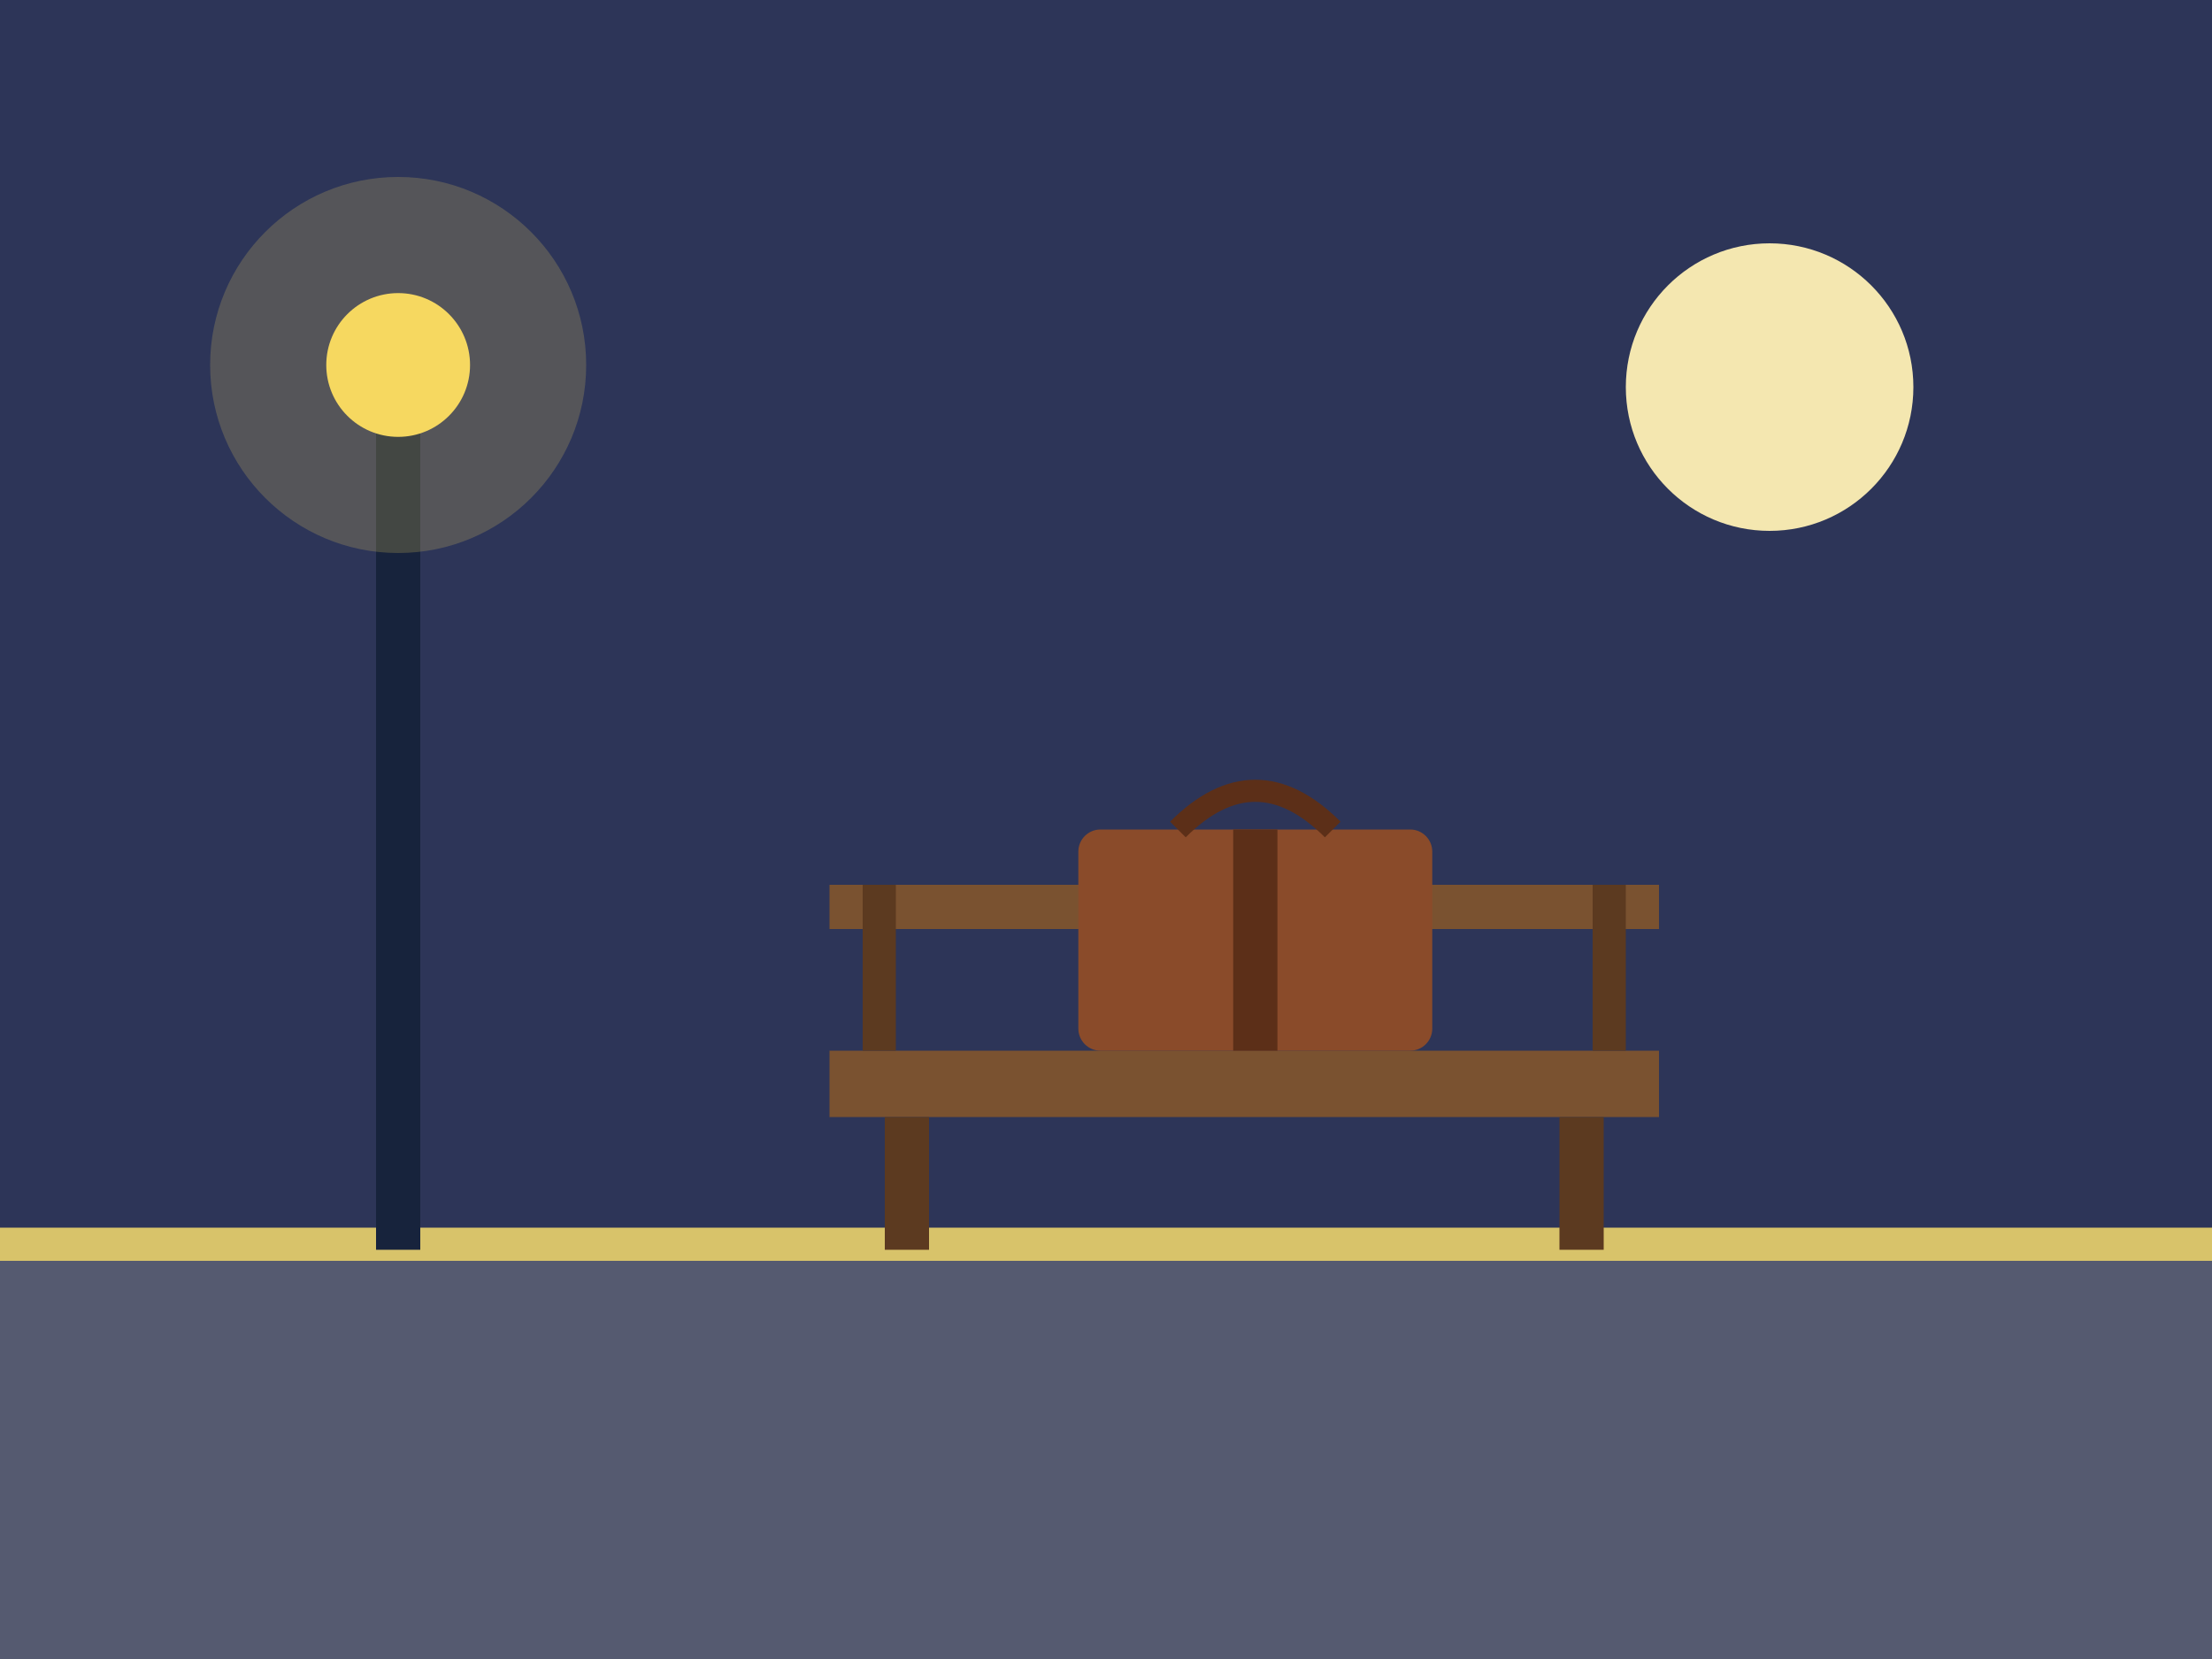
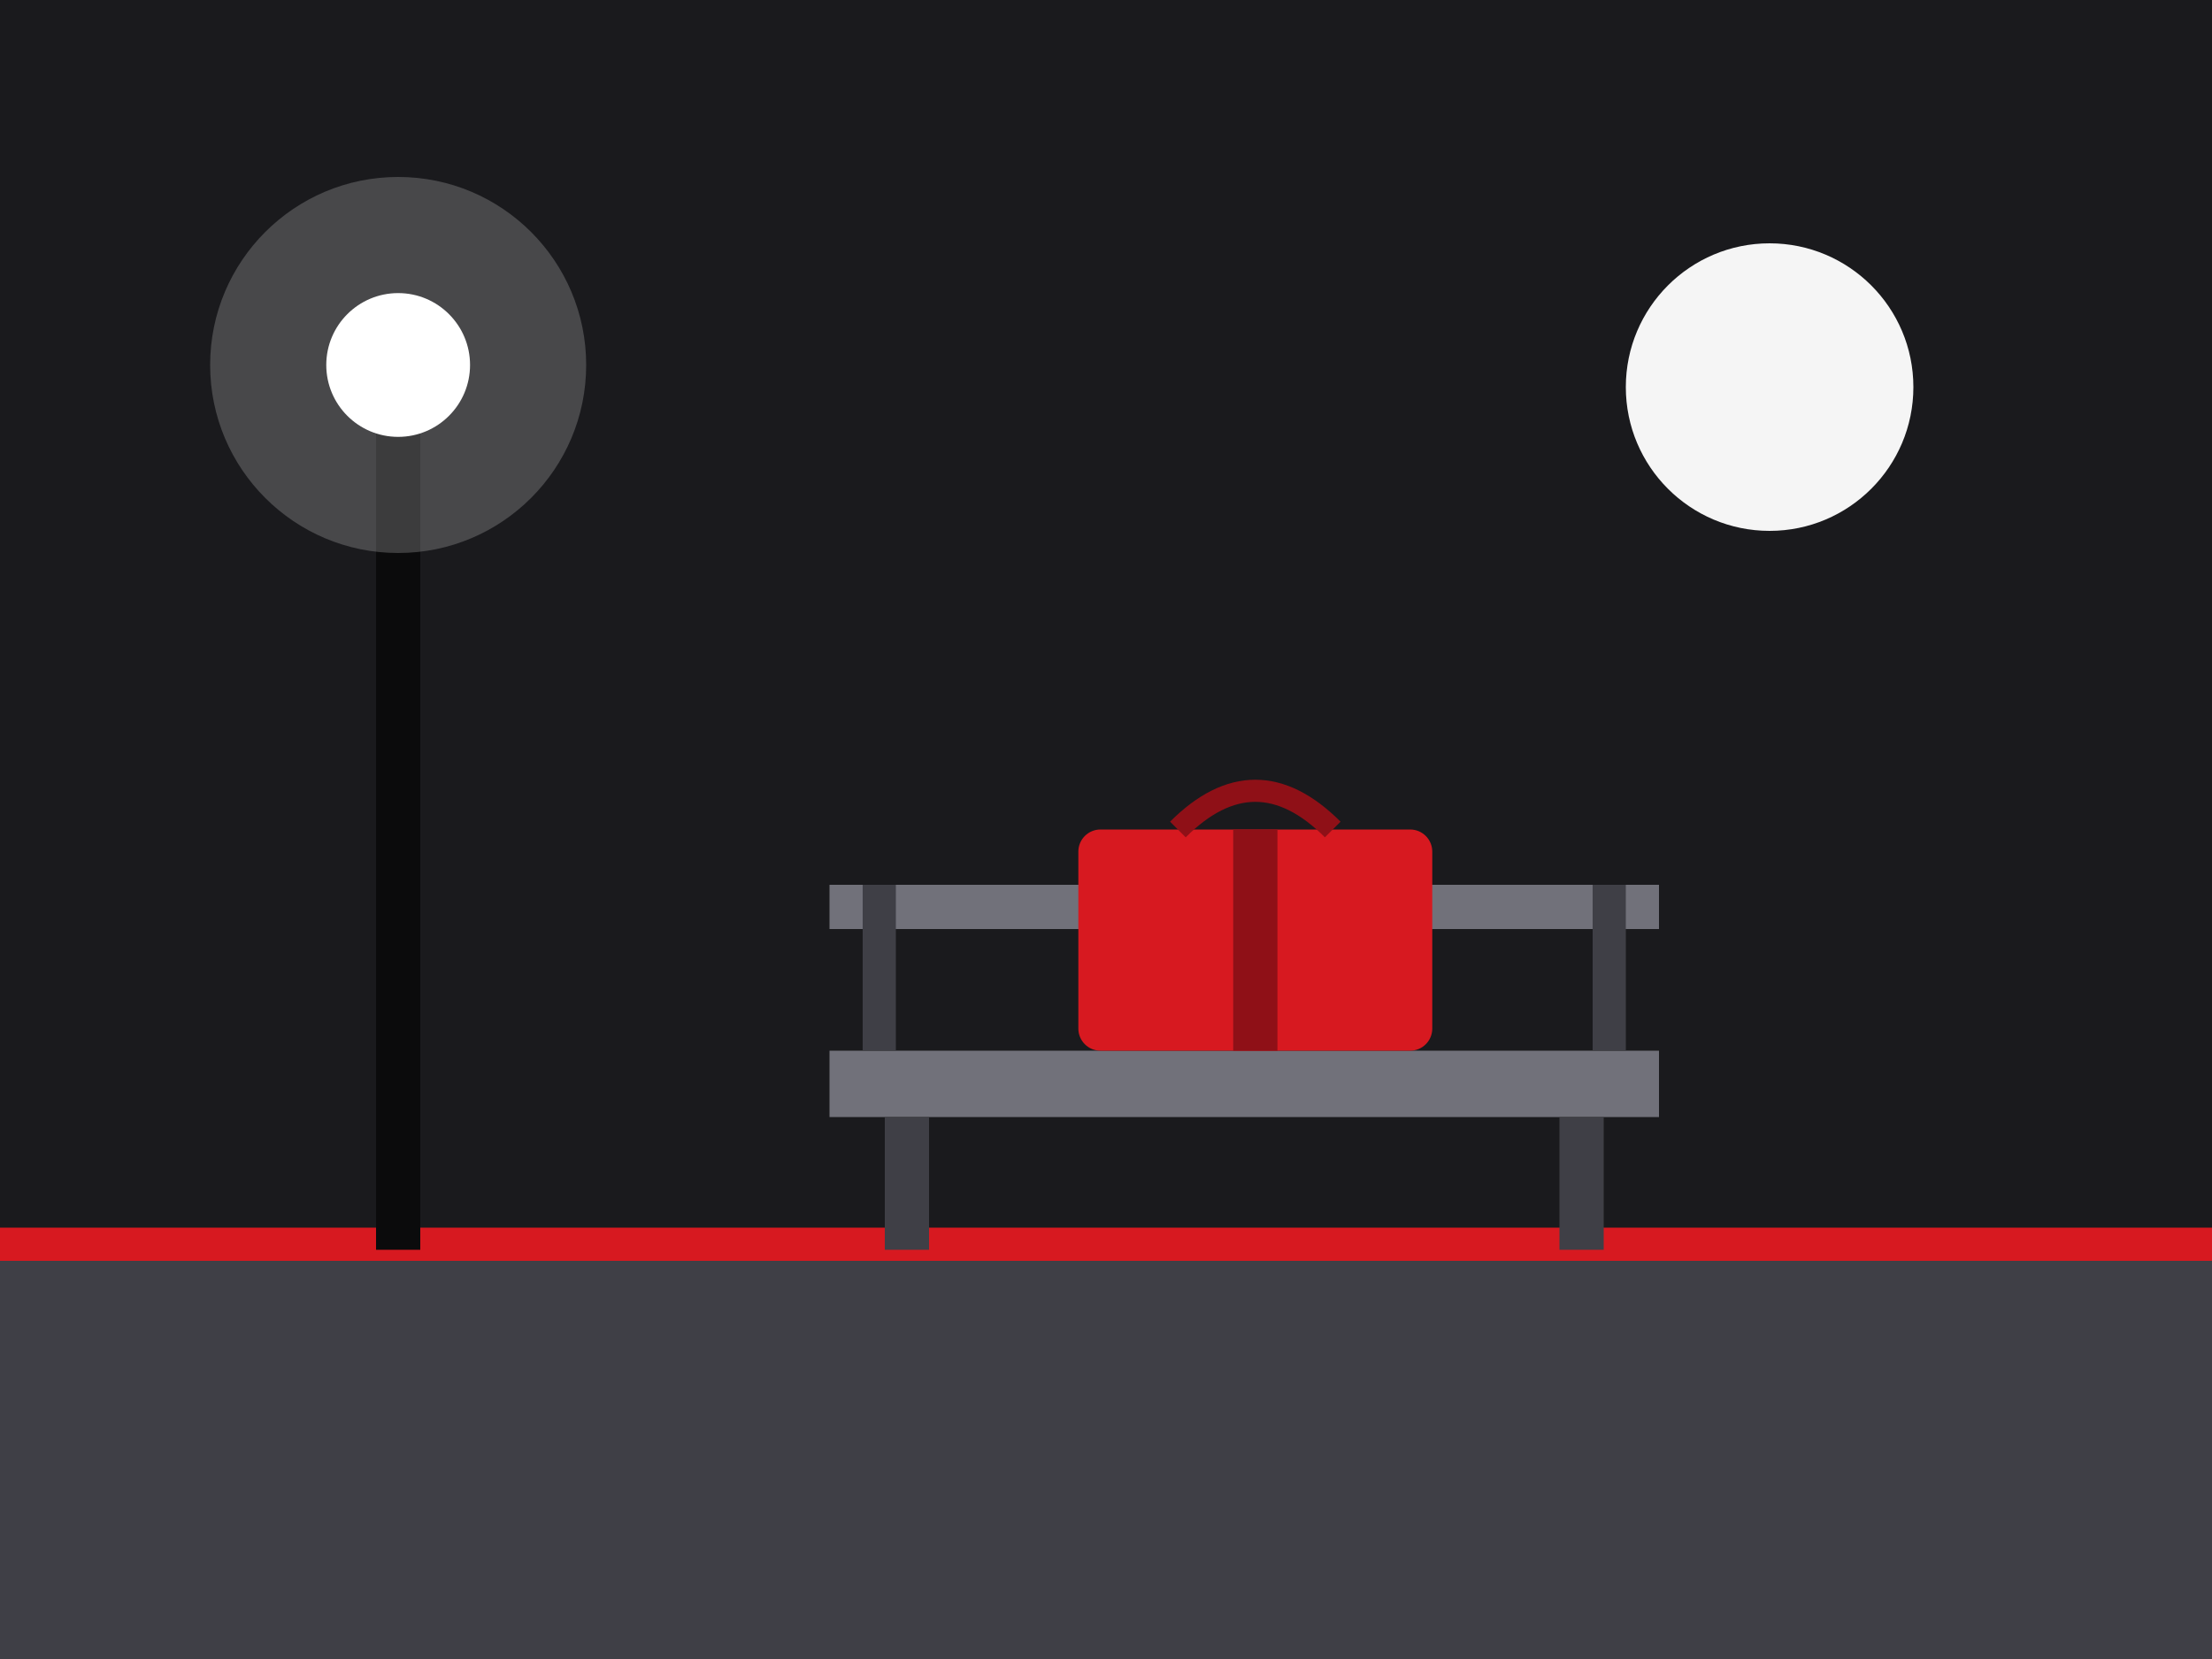
<svg xmlns="http://www.w3.org/2000/svg" viewBox="0 0 400 300" role="img" aria-label="A suitcase left on a bench on an empty station platform at dusk">
-   <rect width="400" height="300" fill="#2d3558" />
-   <circle cx="320" cy="70" r="26" fill="#f4e7b0" />
-   <rect y="226" width="400" height="74" fill="#555a70" />
-   <rect y="222" width="400" height="6" fill="#d8c36a" />
-   <rect x="68" y="76" width="8" height="150" fill="#17233c" />
-   <circle cx="72" cy="66" r="34" fill="#f6d860" opacity=".2" />
-   <circle cx="72" cy="66" r="13" fill="#f6d860" />
-   <rect x="150" y="190" width="150" height="12" fill="#7a5230" />
-   <rect x="160" y="202" width="8" height="24" fill="#5c3a20" />
-   <rect x="282" y="202" width="8" height="24" fill="#5c3a20" />
-   <rect x="150" y="160" width="150" height="8" fill="#7a5230" />
-   <rect x="156" y="160" width="6" height="30" fill="#5c3a20" />
-   <rect x="288" y="160" width="6" height="30" fill="#5c3a20" />
-   <rect x="195" y="150" width="64" height="40" rx="4" fill="#8a4b2a" />
-   <rect x="223" y="150" width="8" height="40" fill="#5c2f18" />
-   <path d="M213 150 q14 -14 28 0" fill="none" stroke="#5c2f18" stroke-width="4" />
+   <rect width="400" height="300" fill="#1a1a1d" />
+   <circle cx="320" cy="70" r="26" fill="#f5f5f5" />
+   <rect y="226" width="400" height="74" fill="#3f3f46" />
+   <rect y="222" width="400" height="6" fill="#d71920" />
+   <rect x="68" y="76" width="8" height="150" fill="#0b0b0c" />
+   <circle cx="72" cy="66" r="34" fill="#ffffff" opacity=".2" />
+   <circle cx="72" cy="66" r="13" fill="#ffffff" />
+   <rect x="150" y="190" width="150" height="12" fill="#71717a" />
+   <rect x="160" y="202" width="8" height="24" fill="#3f3f46" />
+   <rect x="282" y="202" width="8" height="24" fill="#3f3f46" />
+   <rect x="150" y="160" width="150" height="8" fill="#71717a" />
+   <rect x="156" y="160" width="6" height="30" fill="#3f3f46" />
+   <rect x="288" y="160" width="6" height="30" fill="#3f3f46" />
+   <rect x="195" y="150" width="64" height="40" rx="4" fill="#d71920" />
+   <rect x="223" y="150" width="8" height="40" fill="#8f1017" />
+   <path d="M213 150 q14 -14 28 0" fill="none" stroke="#8f1017" stroke-width="4" />
</svg>
